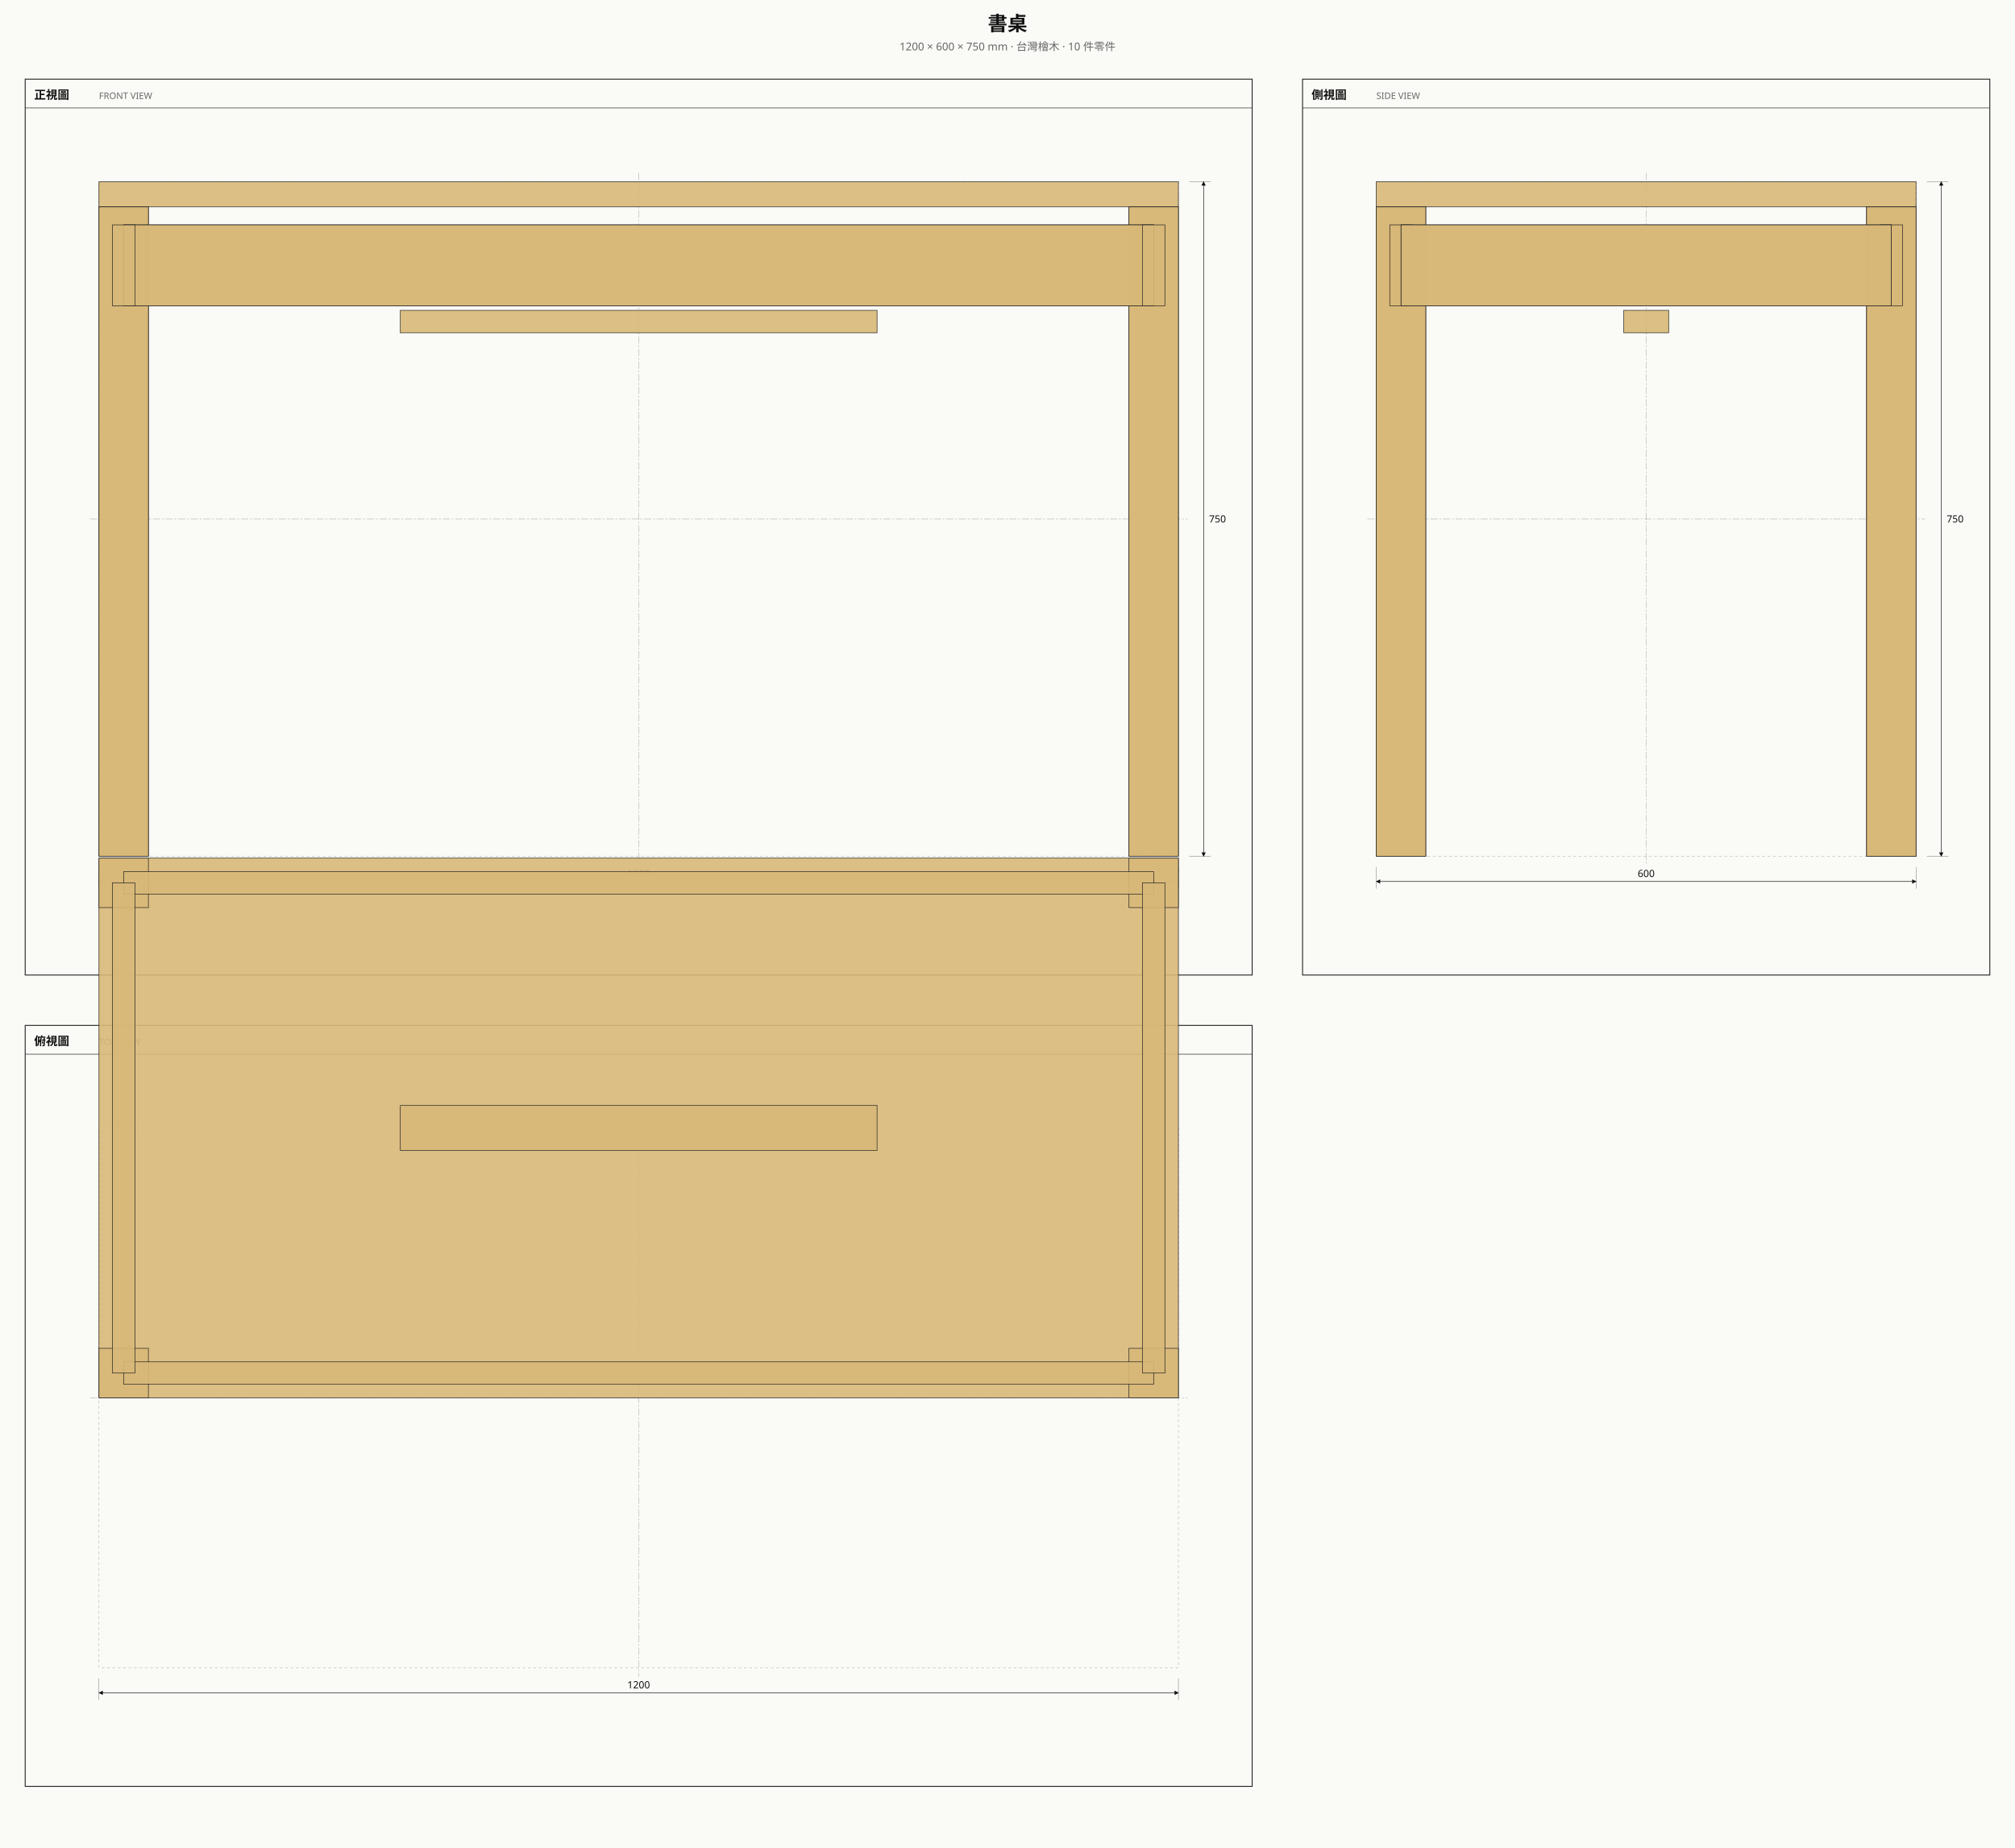
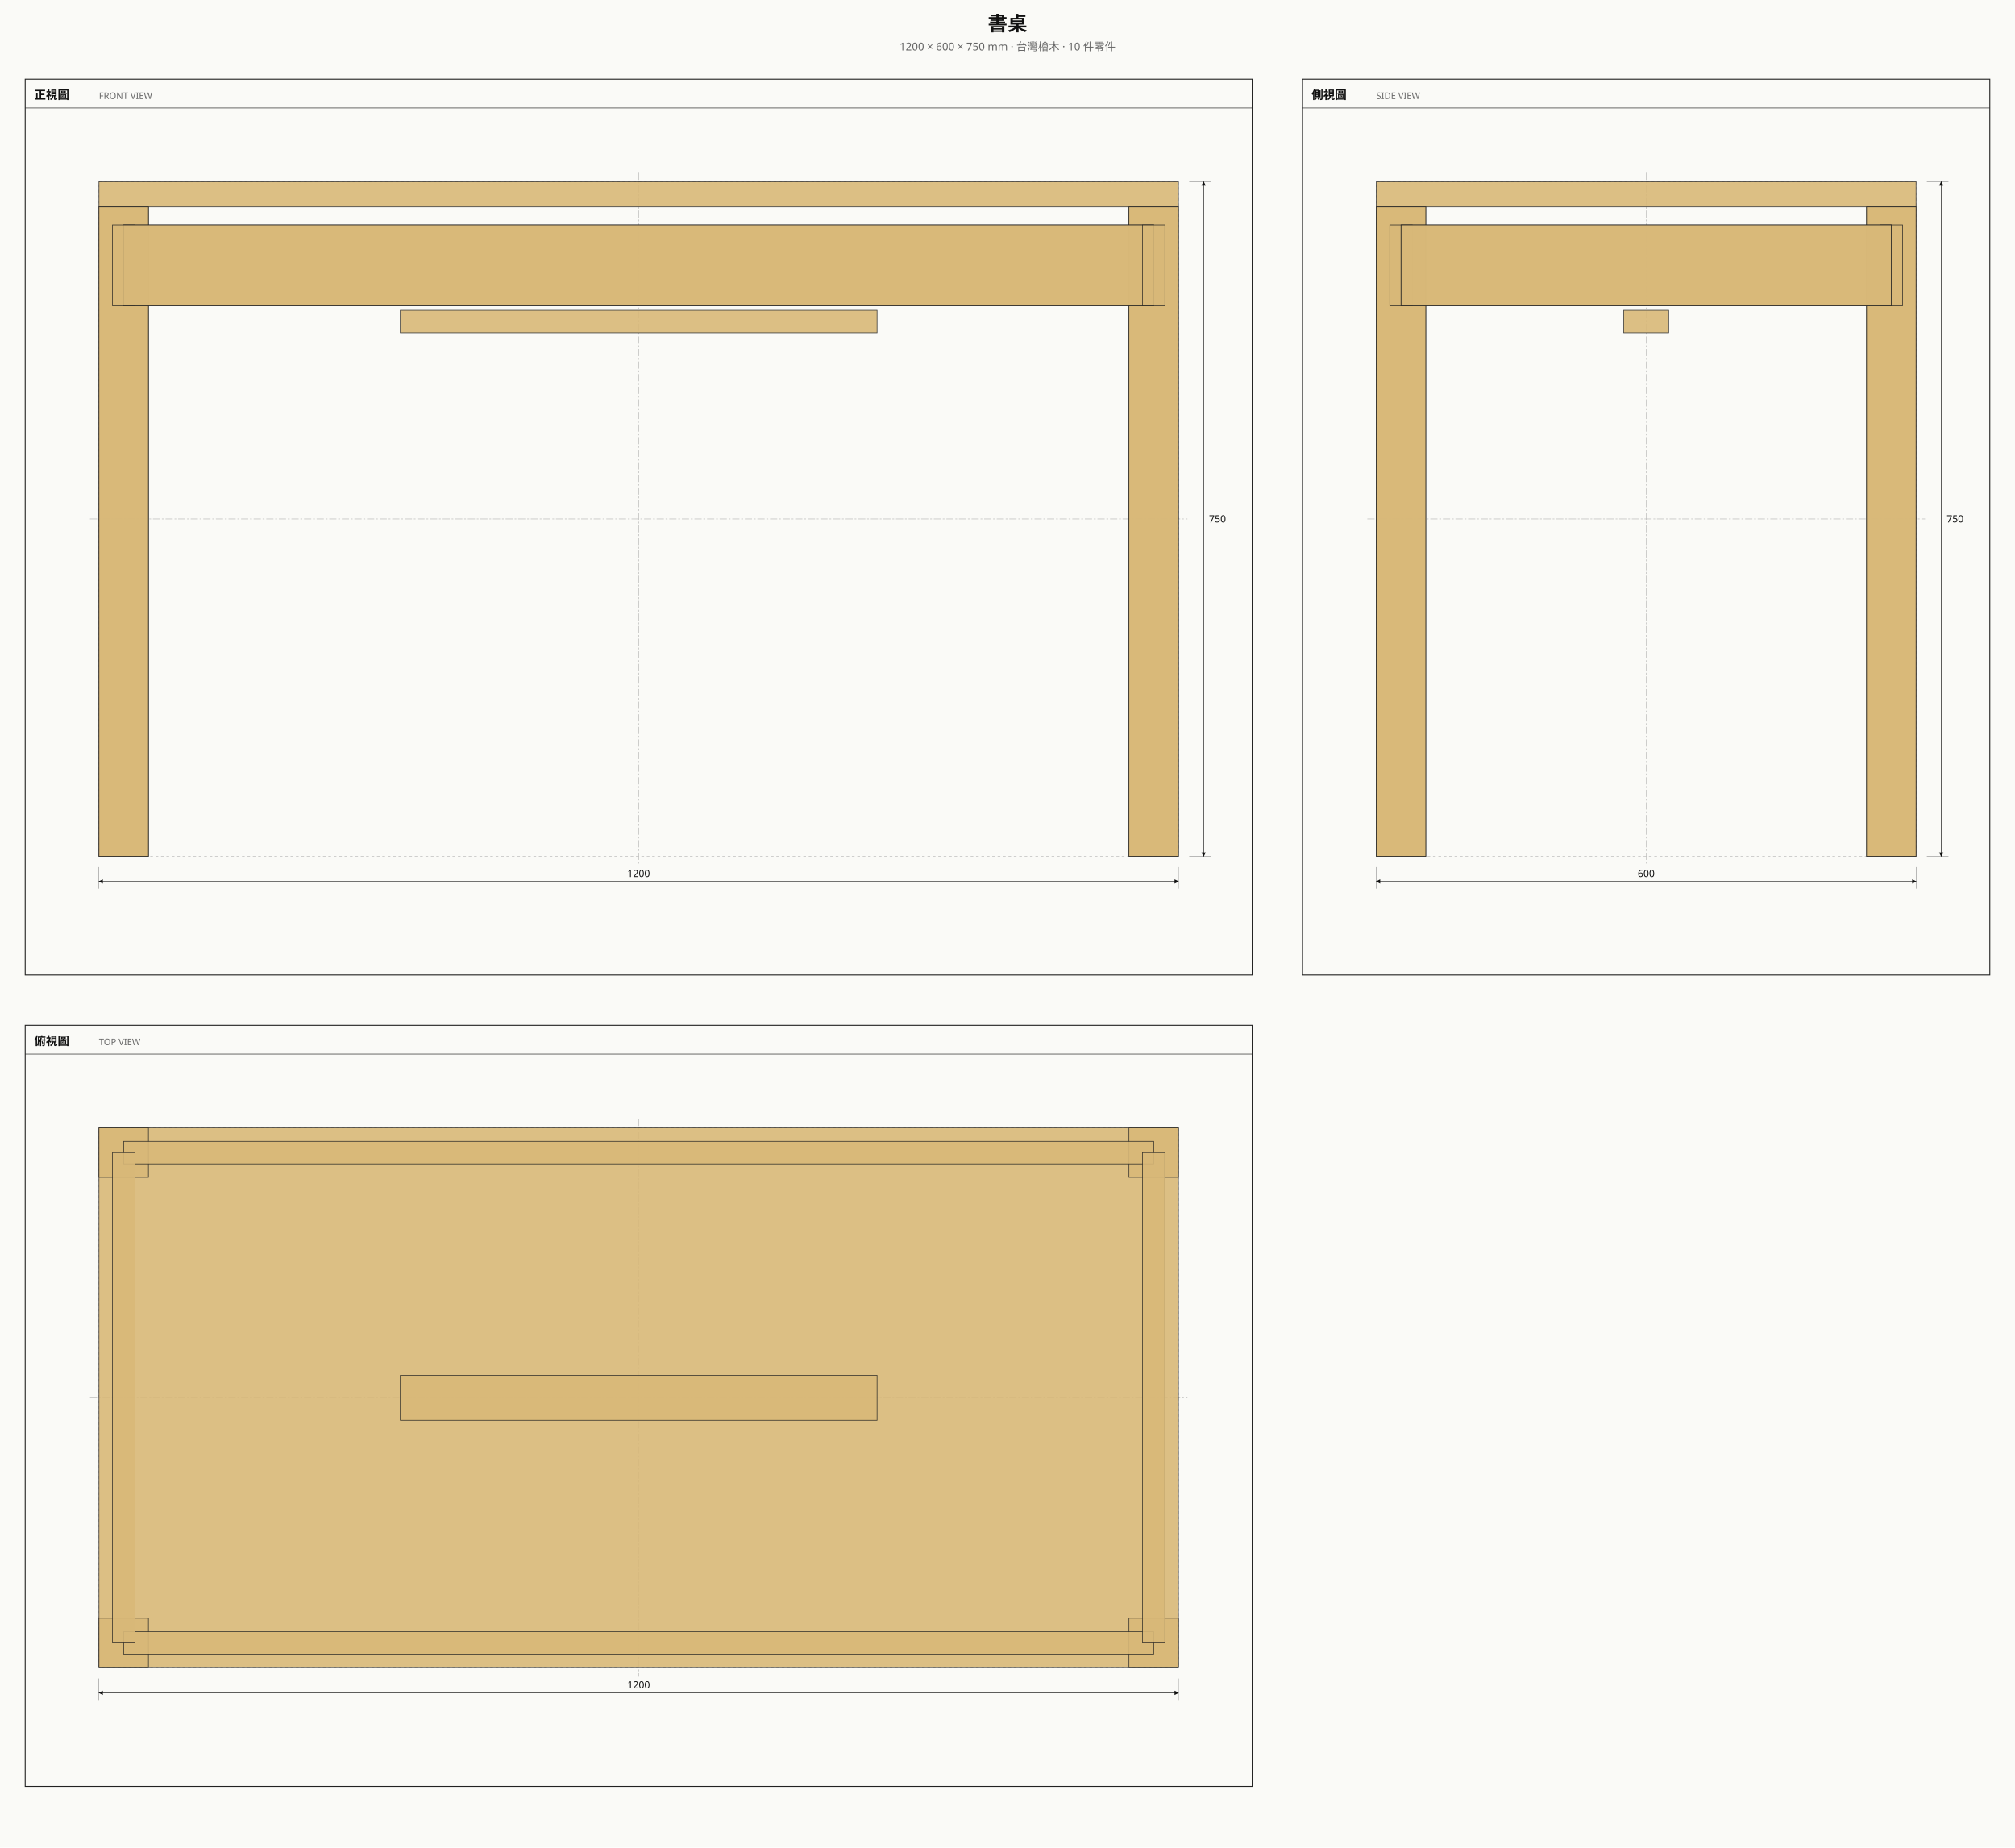
<svg xmlns="http://www.w3.org/2000/svg" viewBox="-20 -10 2240 2054" width="2240">
  <defs>
    <marker id="arr-front" viewBox="0 0 10 10" refX="9" refY="5" markerWidth="8" markerHeight="8" orient="auto-start-reverse">
      <path d="M 0 0 L 10 5 L 0 10 z" fill="#111" />
    </marker>
    <marker id="arr-side" viewBox="0 0 10 10" refX="9" refY="5" markerWidth="8" markerHeight="8" orient="auto-start-reverse">
      <path d="M 0 0 L 10 5 L 0 10 z" fill="#111" />
    </marker>
    <marker id="arr-top" viewBox="0 0 10 10" refX="9" refY="5" markerWidth="8" markerHeight="8" orient="auto-start-reverse">
      <path d="M 0 0 L 10 5 L 0 10 z" fill="#111" />
    </marker>
  </defs>
  <rect x="-20" y="-10" width="2240" height="2054" fill="#fafaf7" />
  <text x="1100" y="24" text-anchor="middle" font-size="22" font-weight="700" fill="#111" font-family="sans-serif">書桌</text>
  <text x="1100" y="46" text-anchor="middle" font-size="12" fill="#666" font-family="sans-serif">1200 × 600 × 750 mm · 台灣檜木 · 10 件零件</text>
  <g transform="translate(0, 70)">
    <g transform="translate(690.0, 872.0)">
      <rect x="-682.0" y="-864.0" width="1364.0" height="996.0" fill="none" stroke="#222" stroke-width="1" />
      <line x1="-682.0" y1="-832.0" x2="682.0" y2="-832.0" stroke="#222" stroke-width="0.6" />
      <text x="-672.0" y="-842.0" font-size="13" font-weight="700" fill="#111" font-family="sans-serif">正視圖</text>
      <text x="-600.0" y="-842.0" font-size="10" fill="#666" font-family="sans-serif">FRONT VIEW</text>
      <g stroke="#888" stroke-width="0.5" stroke-dasharray="8 2 2 2" opacity="0.7">
        <line x1="0" y1="-760.0" x2="0" y2="10.0" />
        <line x1="-610.0" y1="-375.0" x2="610.0" y2="-375.0" />
      </g>
      <rect x="-600.0" y="-750.0" width="1200.0" height="750.0" fill="none" stroke="#999" stroke-dasharray="3 3" stroke-width="0.5" opacity="0.8" />
      <rect x="-600.0" y="-750.0" width="1200.0" height="28.0" fill="#d8b878" stroke="#222" stroke-width="0.7" opacity="0.9" />
      <rect x="-600.0" y="-722.0" width="55.0" height="722.0" fill="#d8b878" stroke="#222" stroke-width="0.7" opacity="0.9" />
      <rect x="545.0" y="-722.0" width="55.0" height="722.0" fill="#d8b878" stroke="#222" stroke-width="0.7" opacity="0.9" />
      <rect x="-600.0" y="-722.0" width="55.0" height="722.0" fill="#d8b878" stroke="#222" stroke-width="0.7" opacity="0.9" />
      <rect x="545.0" y="-722.0" width="55.0" height="722.0" fill="#d8b878" stroke="#222" stroke-width="0.7" opacity="0.9" />
      <rect x="-572.5" y="-702.0" width="1145.0" height="90.0" fill="#d8b878" stroke="#222" stroke-width="0.7" opacity="0.9" />
      <rect x="-572.5" y="-702.0" width="1145.0" height="90.0" fill="#d8b878" stroke="#222" stroke-width="0.7" opacity="0.9" />
      <rect x="-585.0" y="-702.0" width="25.0" height="90.0" fill="#d8b878" stroke="#222" stroke-width="0.7" opacity="0.9" />
      <rect x="560.0" y="-702.0" width="25.0" height="90.0" fill="#d8b878" stroke="#222" stroke-width="0.7" opacity="0.9" />
      <rect x="-265.0" y="-607.0" width="530.0" height="25.0" fill="#d8b878" stroke="#222" stroke-width="0.7" opacity="0.9" />
      <g stroke="#111" fill="#111" stroke-width="0.6" font-family="sans-serif">
        <line x1="-600.0" y1="12.0" x2="-600.0" y2="36.0" stroke-width="0.4" stroke="#666" />
        <line x1="600.0" y1="12.0" x2="600.0" y2="36.0" stroke-width="0.4" stroke="#666" />
        <line x1="-600.0" y1="28.0" x2="600.0" y2="28.0" marker-start="url(#arr-front)" marker-end="url(#arr-front)" />
        <text x="0" y="23.0" text-anchor="middle" font-size="11" stroke="none">1200</text>
      </g>
      <g stroke="#111" fill="#111" stroke-width="0.6" font-family="sans-serif">
        <line x1="612.0" y1="-750.0" x2="636.0" y2="-750.0" stroke-width="0.4" stroke="#666" />
        <line x1="612.0" y1="0" x2="636.0" y2="0" stroke-width="0.4" stroke="#666" />
        <line x1="628.0" y1="-750.0" x2="628.0" y2="0" marker-start="url(#arr-front)" marker-end="url(#arr-front)" />
        <text x="634.0" y="-375.0" text-anchor="start" dominant-baseline="middle" font-size="11" stroke="none">750</text>
      </g>
    </g>
    <g transform="translate(1420, 0)">
      <g transform="translate(390.0, 872.0)">
        <rect x="-382.0" y="-864.0" width="764.0" height="996.0" fill="none" stroke="#222" stroke-width="1" />
        <line x1="-382.0" y1="-832.0" x2="382.0" y2="-832.0" stroke="#222" stroke-width="0.6" />
        <text x="-372.0" y="-842.0" font-size="13" font-weight="700" fill="#111" font-family="sans-serif">側視圖</text>
        <text x="-300.0" y="-842.0" font-size="10" fill="#666" font-family="sans-serif">SIDE VIEW</text>
        <g stroke="#888" stroke-width="0.5" stroke-dasharray="8 2 2 2" opacity="0.7">
          <line x1="0" y1="-760.0" x2="0" y2="10.0" />
          <line x1="-310.0" y1="-375.0" x2="310.0" y2="-375.0" />
        </g>
        <rect x="-300.0" y="-750.0" width="600.0" height="750.0" fill="none" stroke="#999" stroke-dasharray="3 3" stroke-width="0.5" opacity="0.8" />
        <rect x="-300.0" y="-750.0" width="600.0" height="28.0" fill="#d8b878" stroke="#222" stroke-width="0.7" opacity="0.9" />
        <rect x="-300.0" y="-722.0" width="55.0" height="722.0" fill="#d8b878" stroke="#222" stroke-width="0.7" opacity="0.9" />
        <rect x="-300.0" y="-722.0" width="55.0" height="722.0" fill="#d8b878" stroke="#222" stroke-width="0.7" opacity="0.9" />
        <rect x="245.0" y="-722.0" width="55.0" height="722.0" fill="#d8b878" stroke="#222" stroke-width="0.7" opacity="0.9" />
        <rect x="245.0" y="-722.0" width="55.0" height="722.0" fill="#d8b878" stroke="#222" stroke-width="0.7" opacity="0.9" />
        <rect x="-285.0" y="-702.0" width="25.0" height="90.0" fill="#d8b878" stroke="#222" stroke-width="0.7" opacity="0.9" />
        <rect x="260.0" y="-702.0" width="25.0" height="90.0" fill="#d8b878" stroke="#222" stroke-width="0.7" opacity="0.9" />
        <rect x="-272.5" y="-702.0" width="545.0" height="90.0" fill="#d8b878" stroke="#222" stroke-width="0.7" opacity="0.9" />
        <rect x="-272.5" y="-702.0" width="545.0" height="90.0" fill="#d8b878" stroke="#222" stroke-width="0.7" opacity="0.9" />
        <rect x="-25.0" y="-607.0" width="50.0" height="25.0" fill="#d8b878" stroke="#222" stroke-width="0.7" opacity="0.9" />
        <g stroke="#111" fill="#111" stroke-width="0.6" font-family="sans-serif">
          <line x1="-300.0" y1="12.0" x2="-300.0" y2="36.0" stroke-width="0.4" stroke="#666" />
          <line x1="300.0" y1="12.0" x2="300.0" y2="36.0" stroke-width="0.4" stroke="#666" />
          <line x1="-300.0" y1="28.0" x2="300.0" y2="28.0" marker-start="url(#arr-side)" marker-end="url(#arr-side)" />
          <text x="0" y="23.0" text-anchor="middle" font-size="11" stroke="none">600</text>
        </g>
        <g stroke="#111" fill="#111" stroke-width="0.6" font-family="sans-serif">
          <line x1="312.0" y1="-750.0" x2="336.0" y2="-750.0" stroke-width="0.4" stroke="#666" />
          <line x1="312.0" y1="0" x2="336.0" y2="0" stroke-width="0.4" stroke="#666" />
          <line x1="328.0" y1="-750.0" x2="328.0" y2="0" marker-start="url(#arr-side)" marker-end="url(#arr-side)" />
          <text x="334.0" y="-375.0" text-anchor="start" dominant-baseline="middle" font-size="11" stroke="none">750</text>
        </g>
      </g>
    </g>
    <g transform="translate(0, 1052)">
-       <g transform="translate(690.0, 122.0)">
-         <rect x="-682.0" y="-114.0" width="1364.0" height="846.0" fill="none" stroke="#222" stroke-width="1" />
-         <line x1="-682.0" y1="-82.0" x2="682.0" y2="-82.0" stroke="#222" stroke-width="0.6" />
-         <text x="-672.0" y="-92.0" font-size="13" font-weight="700" fill="#111" font-family="sans-serif">俯視圖</text>
-         <text x="-600.0" y="-92.0" font-size="10" fill="#666" font-family="sans-serif">TOP VIEW</text>
+       <g transform="translate(690.0, 422.0)">
+         <rect x="-682.0" y="-414.0" width="1364.0" height="846.0" fill="none" stroke="#222" stroke-width="1" />
+         <line x1="-682.0" y1="-382.0" x2="682.0" y2="-382.0" stroke="#222" stroke-width="0.6" />
+         <text x="-672.0" y="-392.0" font-size="13" font-weight="700" fill="#111" font-family="sans-serif">俯視圖</text>
+         <text x="-600.0" y="-392.0" font-size="10" fill="#666" font-family="sans-serif">TOP VIEW</text>
        <g stroke="#888" stroke-width="0.5" stroke-dasharray="8 2 2 2" opacity="0.7">
-           <line x1="0" y1="-10.0" x2="0" y2="610.0" />
-           <line x1="-610.0" y1="300.0" x2="610.0" y2="300.0" />
+           <line x1="0" y1="-310.0" x2="0" y2="310.0" />
+           <line x1="-610.0" y1="0.0" x2="610.0" y2="0.0" />
        </g>
-         <rect x="-600.0" y="0.0" width="1200.0" height="600.0" fill="none" stroke="#999" stroke-dasharray="3 3" stroke-width="0.5" opacity="0.8" />
+         <rect x="-600.0" y="-300.0" width="1200.0" height="600.0" fill="none" stroke="#999" stroke-dasharray="3 3" stroke-width="0.5" opacity="0.8" />
        <rect x="-600.0" y="-300.0" width="1200.0" height="600.0" fill="#d8b878" stroke="#222" stroke-width="0.7" opacity="0.9" />
        <rect x="-600.0" y="-300.0" width="55.0" height="55.0" fill="#d8b878" stroke="#222" stroke-width="0.7" opacity="0.9" />
        <rect x="545.0" y="-300.0" width="55.0" height="55.0" fill="#d8b878" stroke="#222" stroke-width="0.7" opacity="0.9" />
        <rect x="-600.0" y="245.0" width="55.0" height="55.0" fill="#d8b878" stroke="#222" stroke-width="0.7" opacity="0.9" />
        <rect x="545.0" y="245.0" width="55.0" height="55.0" fill="#d8b878" stroke="#222" stroke-width="0.7" opacity="0.9" />
        <rect x="-572.5" y="-285.0" width="1145.0" height="25.0" fill="#d8b878" stroke="#222" stroke-width="0.7" opacity="0.9" />
        <rect x="-572.5" y="260.0" width="1145.0" height="25.0" fill="#d8b878" stroke="#222" stroke-width="0.7" opacity="0.9" />
        <rect x="-585.0" y="-272.5" width="25.0" height="545.0" fill="#d8b878" stroke="#222" stroke-width="0.7" opacity="0.9" />
        <rect x="560.0" y="-272.5" width="25.0" height="545.0" fill="#d8b878" stroke="#222" stroke-width="0.7" opacity="0.9" />
        <rect x="-265.0" y="-25.0" width="530.0" height="50.0" fill="#d8b878" stroke="#222" stroke-width="0.7" opacity="0.9" />
        <g stroke="#111" fill="#111" stroke-width="0.6" font-family="sans-serif">
-           <line x1="-600.0" y1="612.0" x2="-600.0" y2="636.0" stroke-width="0.4" stroke="#666" />
-           <line x1="600.0" y1="612.0" x2="600.0" y2="636.0" stroke-width="0.4" stroke="#666" />
-           <line x1="-600.0" y1="628.0" x2="600.0" y2="628.0" marker-start="url(#arr-top)" marker-end="url(#arr-top)" />
-           <text x="0" y="623.0" text-anchor="middle" font-size="11" stroke="none">1200</text>
+           <line x1="-600.0" y1="312.0" x2="-600.0" y2="336.0" stroke-width="0.4" stroke="#666" />
+           <line x1="600.0" y1="312.0" x2="600.0" y2="336.0" stroke-width="0.4" stroke="#666" />
+           <line x1="-600.0" y1="328.0" x2="600.0" y2="328.0" marker-start="url(#arr-top)" marker-end="url(#arr-top)" />
+           <text x="0" y="323.0" text-anchor="middle" font-size="11" stroke="none">1200</text>
        </g>
      </g>
    </g>
  </g>
</svg>
